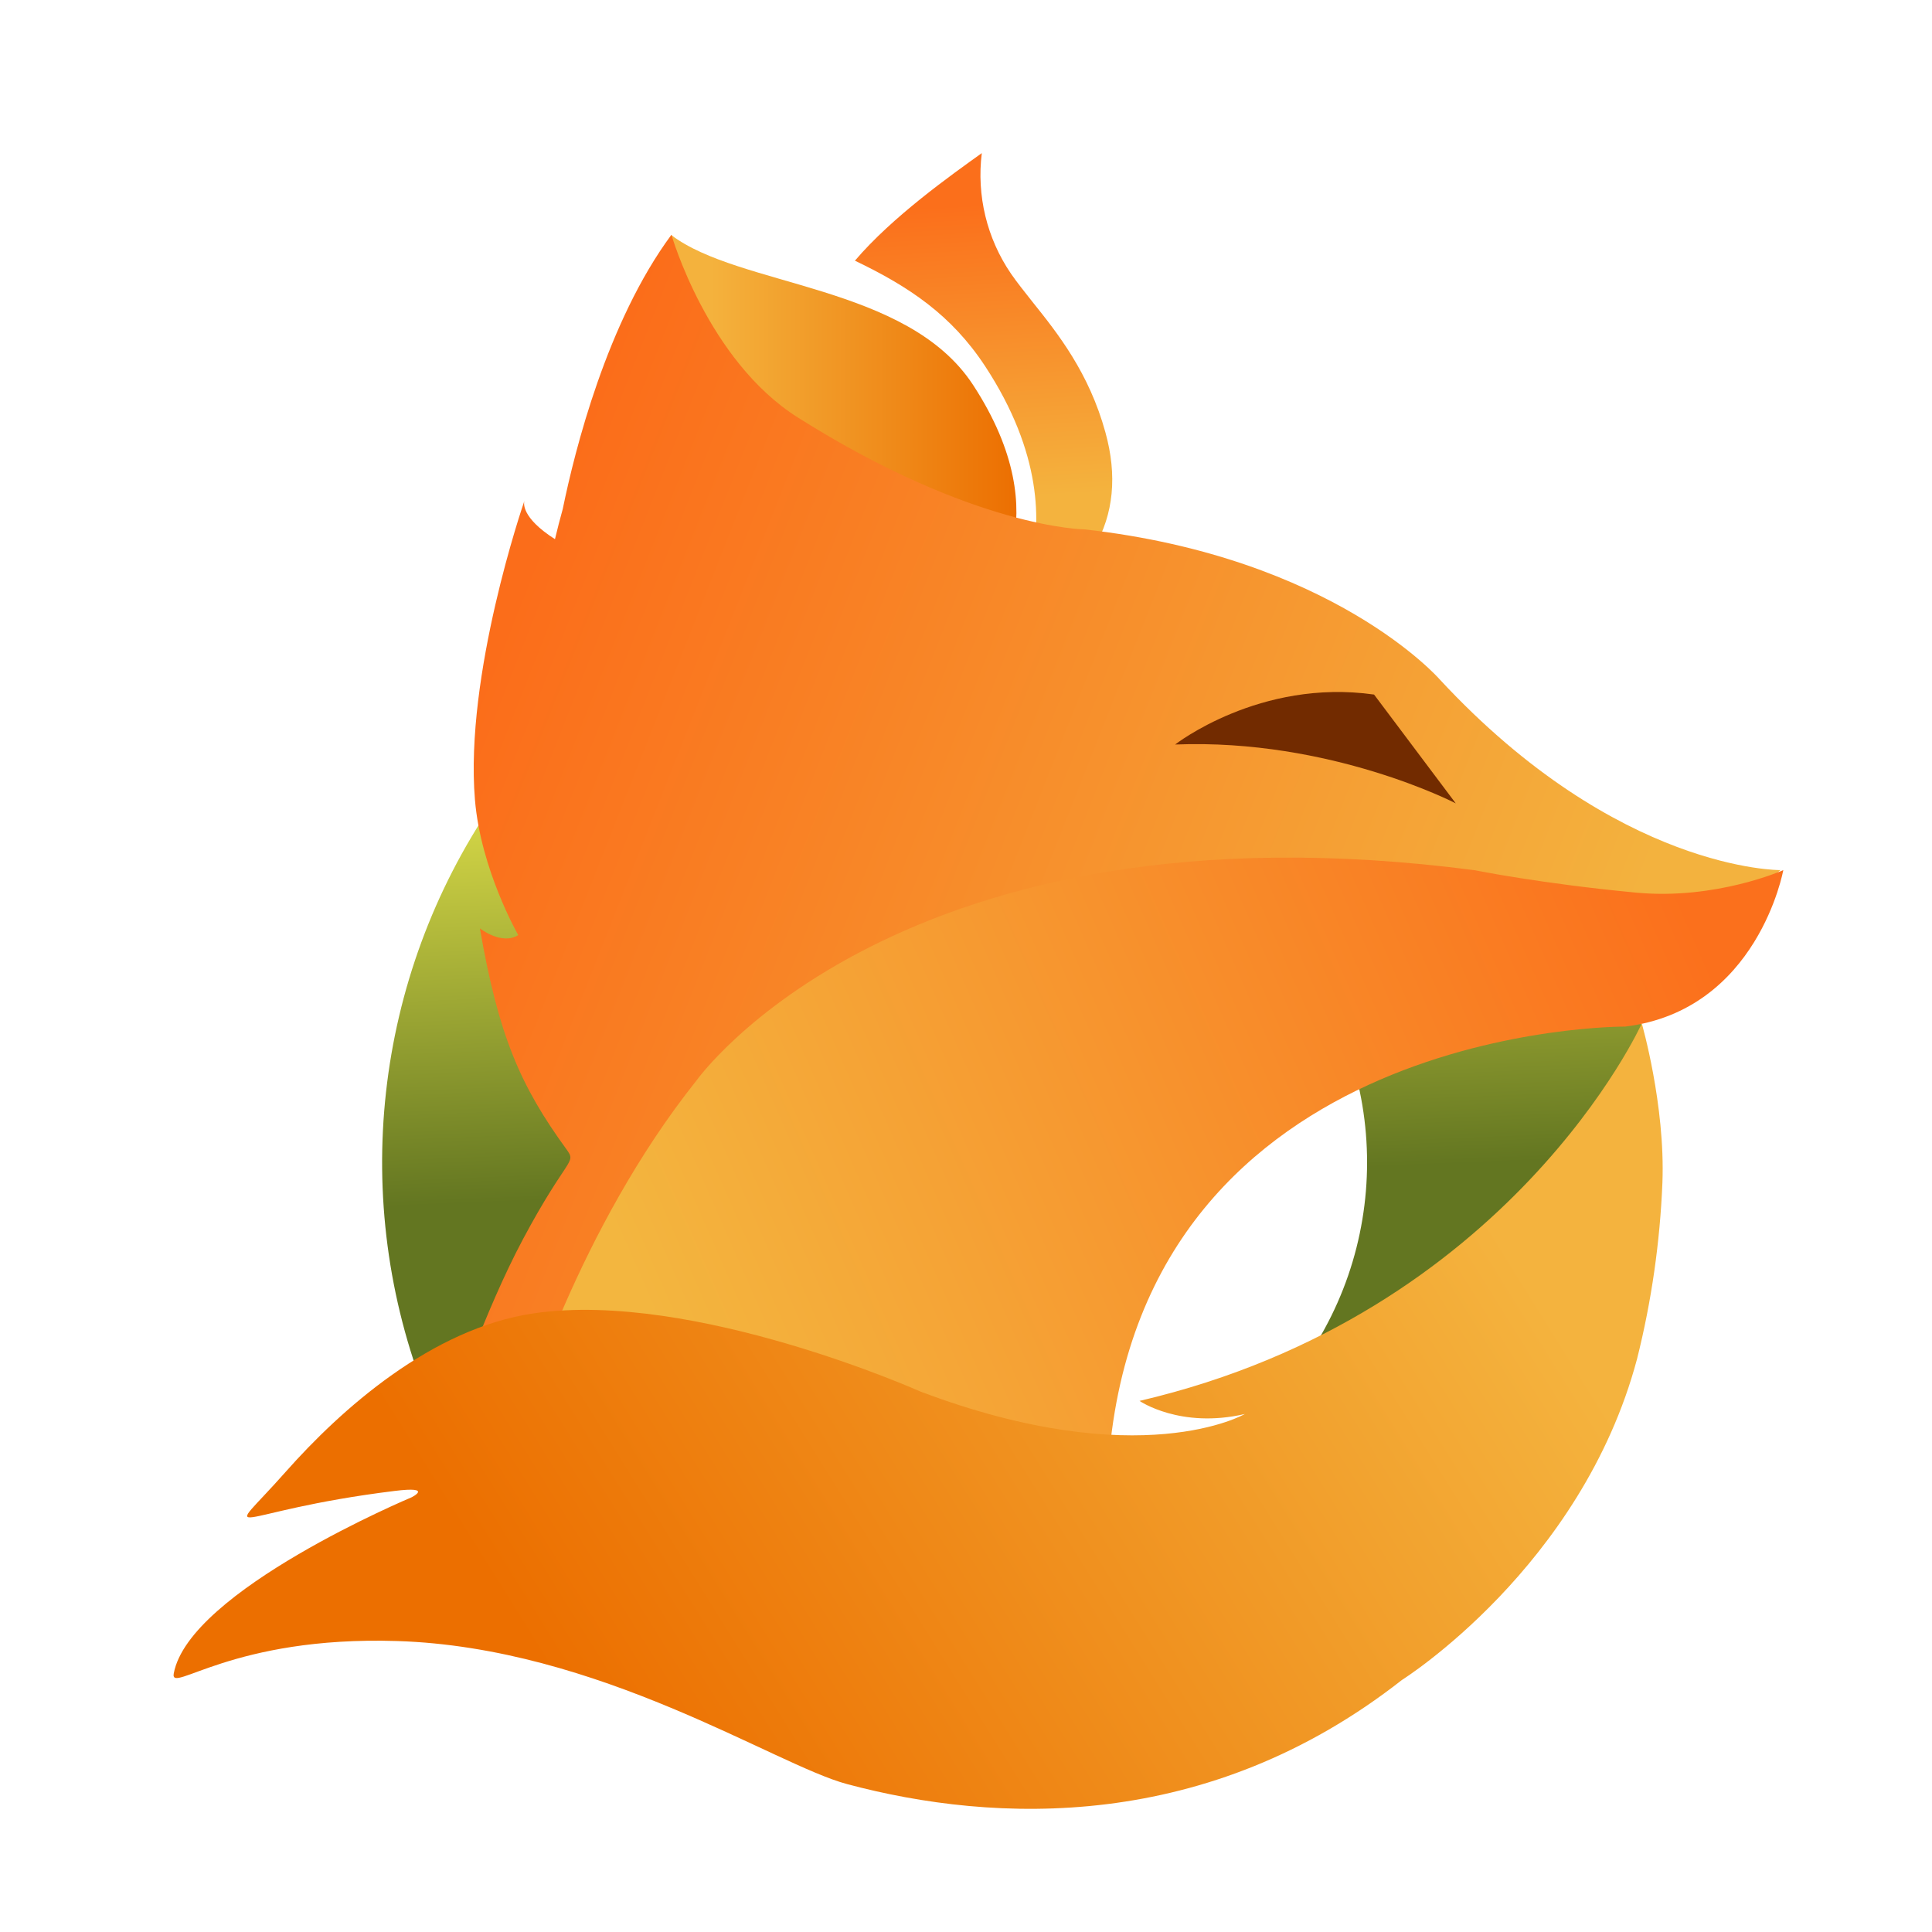
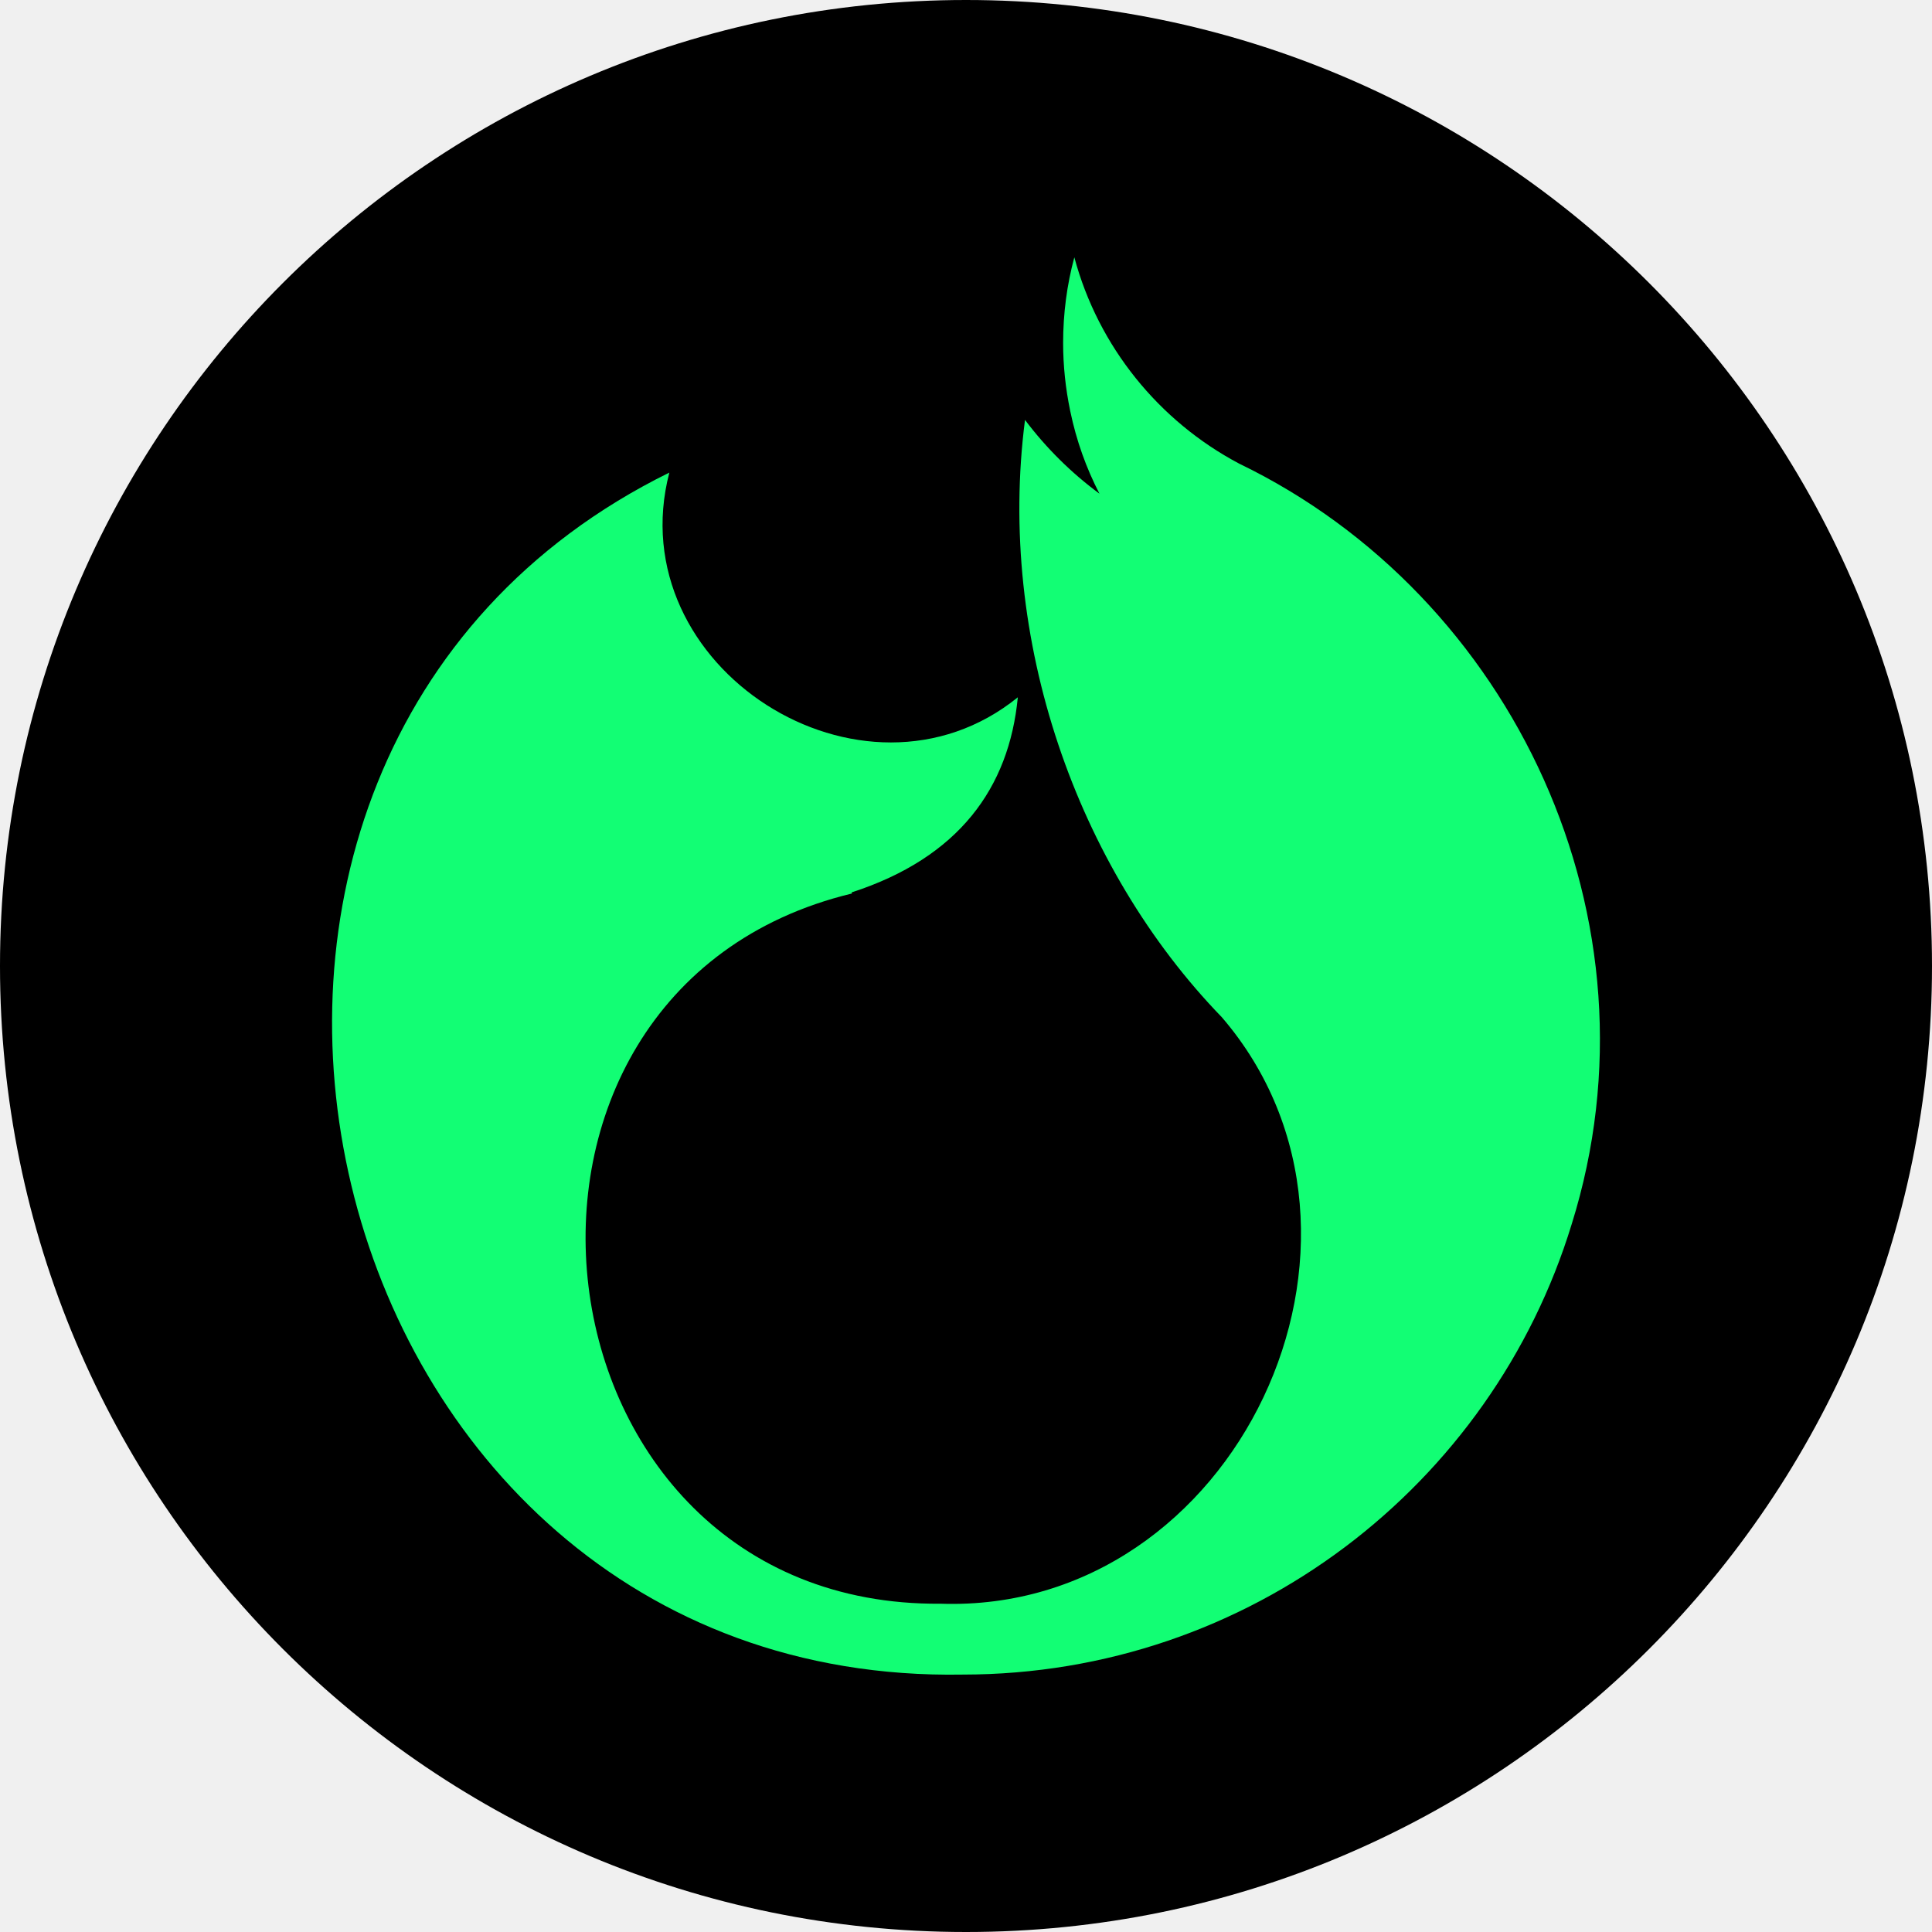
- <svg xmlns="http://www.w3.org/2000/svg" width="28" height="28" fill="none">
-   <path fill="#fff" d="M0 0h28v28H0z" />
-   <path fill="#fff" fill-rule="evenodd" d="M11.784 15.84a.792.792 0 0 0 .162.036s-.229.085-.702-.075c0 0-.353-.144-.619-.12-.308.028-.52.429-.52.429a.862.862 0 0 1 .192-.076c.21-.043.138-.007.138-.007s-.404.169-.431.32c-.007.037.106-.07.405-.06.366.012.684.224.815.26.269.071.653.087 1.006-.19 0 0 .326-.204.427-.581.026-.105.041-.212.046-.32a1.191 1.191 0 0 0-.029-.282s-.19.441-.89.667Z" clip-rule="evenodd" />
-   <path fill="url(#a)" fill-rule="evenodd" d="M18.715 19.983a5.031 5.031 0 0 0 0-6.274l4.554-.501s.473 1.298.598 1.992c.016.089.044.268.044.268s-.706 1.715-1.79 2.657c-1.458 1.267-3.406 1.858-3.406 1.858ZM7.93 19.921l-1.746.323a9.247 9.247 0 0 1 .957-8.599l.112-.16 1.929 5.43-1.252 3.006Z" clip-rule="evenodd" />
-   <path fill="url(#b)" fill-rule="evenodd" d="m14.245 8.781.016-.018c.047-.05 1.13-1.215-.161-3.188-.954-1.454-3.382-1.413-4.374-2.17.074.583.645 1.108.583 1.907a4.18 4.18 0 0 1-.147.778c-.118.456-.227.889-.063 1.739.127.662.43 1.146.898 1.437.536.332 1.278.405 2.04.198.51-.139.962-.395 1.208-.683Z" clip-rule="evenodd" />
-   <path fill="url(#c)" fill-rule="evenodd" d="M15.861 7.93c.279-.48.332-1.04.16-1.662-.238-.868-.693-1.438-1.06-1.896-.114-.145-.223-.28-.31-.407a2.54 2.54 0 0 1-.422-1.746c-.443.318-1.294.919-1.839 1.559.787.377 1.4.788 1.887 1.529.828 1.262.815 2.282.657 2.915-.044.175.29.33.228.464a2.52 2.52 0 0 0 .7-.755Z" clip-rule="evenodd" />
-   <path fill="url(#d)" fill-rule="evenodd" d="M21.894 13.175c-.925-.088-2.799-.316-2.799-.316-4.213-.235-6.604 1.03-8.41 2.684-1.393 1.384-2.634 4.972-2.634 4.972l-1.51-.082S7.024 19 7.579 17.96c.637-1.194.78-1.097.636-1.296-.674-.925-.99-1.653-1.26-3.209 0 0 .317.249.556.097 0 0-.544-.945-.628-1.964-.149-1.806.697-4.272.717-4.329-.008.026-.053.238.443.555.036-.15.073-.296.113-.438.175-.853.642-2.713 1.575-3.974 0 0 .522 1.823 1.834 2.65 2.553 1.61 4.151 1.62 4.151 1.62 3.607.403 5.147 2.172 5.147 2.172 2.588 2.792 4.94 2.766 4.94 2.766-.845.808-3.908.565-3.908.565ZM7.599 7.259v-.002.002Z" clip-rule="evenodd" />
-   <path fill="url(#e)" fill-rule="evenodd" d="M25.845 12.61s-.367 2.032-2.291 2.268c0 0-6.978-.045-7.486 6.294l-.119 1.78-8.37-2.439s.79-2.691 2.514-4.852c0 0 2.93-4.14 11.28-3.049 0 0 .975.197 2.343.325 1.156.108 2.13-.327 2.13-.327Z" clip-rule="evenodd" />
-   <path fill="#722B00" fill-rule="evenodd" d="M21.098 11.643s-1.813-.942-4.067-.853c0 0 1.226-.959 2.883-.724l1.184 1.577Z" clip-rule="evenodd" />
-   <path fill="url(#f)" fill-rule="evenodd" d="M16.515 20.303s.59.407 1.526.19c0 0-1.513.878-4.7-.325 0 0-3.288-1.47-5.6-1.135-1.487.216-2.802 1.397-3.598 2.295-.961 1.087-.842.579 1.574.28.58-.072.246.093.246.093s-3.227 1.352-3.445 2.554c-.054.3.85-.547 3.235-.472 2.928.092 5.475 1.793 6.522 2.073 2.145.574 5.22.705 8.042-1.508 0 0 2.603-1.633 3.408-4.652.21-.837.333-1.694.368-2.556.043-1.124-.299-2.307-.299-2.307s-1.902 4.214-7.279 5.47Z" clip-rule="evenodd" />
-   <defs>
-     <linearGradient id="a" x1="14.361" x2="14.725" y1="11.206" y2="20.244" gradientUnits="userSpaceOnUse">
-       <stop stop-color="#DADB48" />
-       <stop offset=".656" stop-color="#637621" />
-     </linearGradient>
-     <linearGradient id="b" x1="14.731" x2="10.303" y1="6.996" y2="6.996" gradientUnits="userSpaceOnUse">
-       <stop stop-color="#EC6F01" />
-       <stop offset="1" stop-color="#F4B23D" />
-     </linearGradient>
-     <linearGradient id="c" x1="15.102" x2="14.84" y1="7.192" y2="2.917" gradientUnits="userSpaceOnUse">
-       <stop stop-color="#F4B33E" />
-       <stop offset="1" stop-color="#FB6F1B" />
-     </linearGradient>
-     <linearGradient id="d" x1="8.035" x2="23.609" y1="7.215" y2="13.366" gradientUnits="userSpaceOnUse">
-       <stop stop-color="#FB6D1A" />
-       <stop offset="1" stop-color="#F3B23E" />
-     </linearGradient>
-     <linearGradient id="e" x1="9.671" x2="24.46" y1="19.648" y2="13.148" gradientUnits="userSpaceOnUse">
-       <stop stop-color="#F3B63F" />
-       <stop offset="1" stop-color="#FB701C" />
-     </linearGradient>
-     <linearGradient id="f" x1="9.147" x2="21.951" y1="26.213" y2="18.23" gradientUnits="userSpaceOnUse">
-       <stop stop-color="#EC6F00" />
-       <stop offset="1" stop-color="#F4B33E" />
-     </linearGradient>
-   </defs>
+ <svg xmlns="http://www.w3.org/2000/svg" width="28" height="28" viewBox="0 0 900 900" fill="none">
+   <rect width="900" height="900" rx="450" fill="black" />
+   <path fill-rule="evenodd" clip-rule="evenodd" d="M577.249 215.975C539.956 196.232 511.646 161.549 500.468 119.868C497.021 132.613 495.245 145.984 495.245 159.774C495.245 170.533 496.394 180.98 498.483 191.113C498.483 191.113 498.483 191.113 498.483 191.217C498.483 191.322 498.588 191.531 498.588 191.635C501.408 205.216 506.005 218.065 512.168 229.974C499.006 220.258 487.306 208.663 477.486 195.605C464.323 297.667 501.408 403.907 569.206 473.898C657.687 576.9 576.1 751.669 438.207 747.073C243.068 748.744 209.639 461.362 396.839 416.234L396.735 415.711C446.669 399.519 470.069 367.031 474.143 324.827C402.063 383.223 288.196 310.829 311.805 220.154C41.242 353.346 141.737 785.411 448.445 780.083C582.055 780.083 695.085 691.706 732.17 570.214C776.463 428.561 704.8 277.609 577.249 215.975Z" fill="#12FE74" />
</svg>
